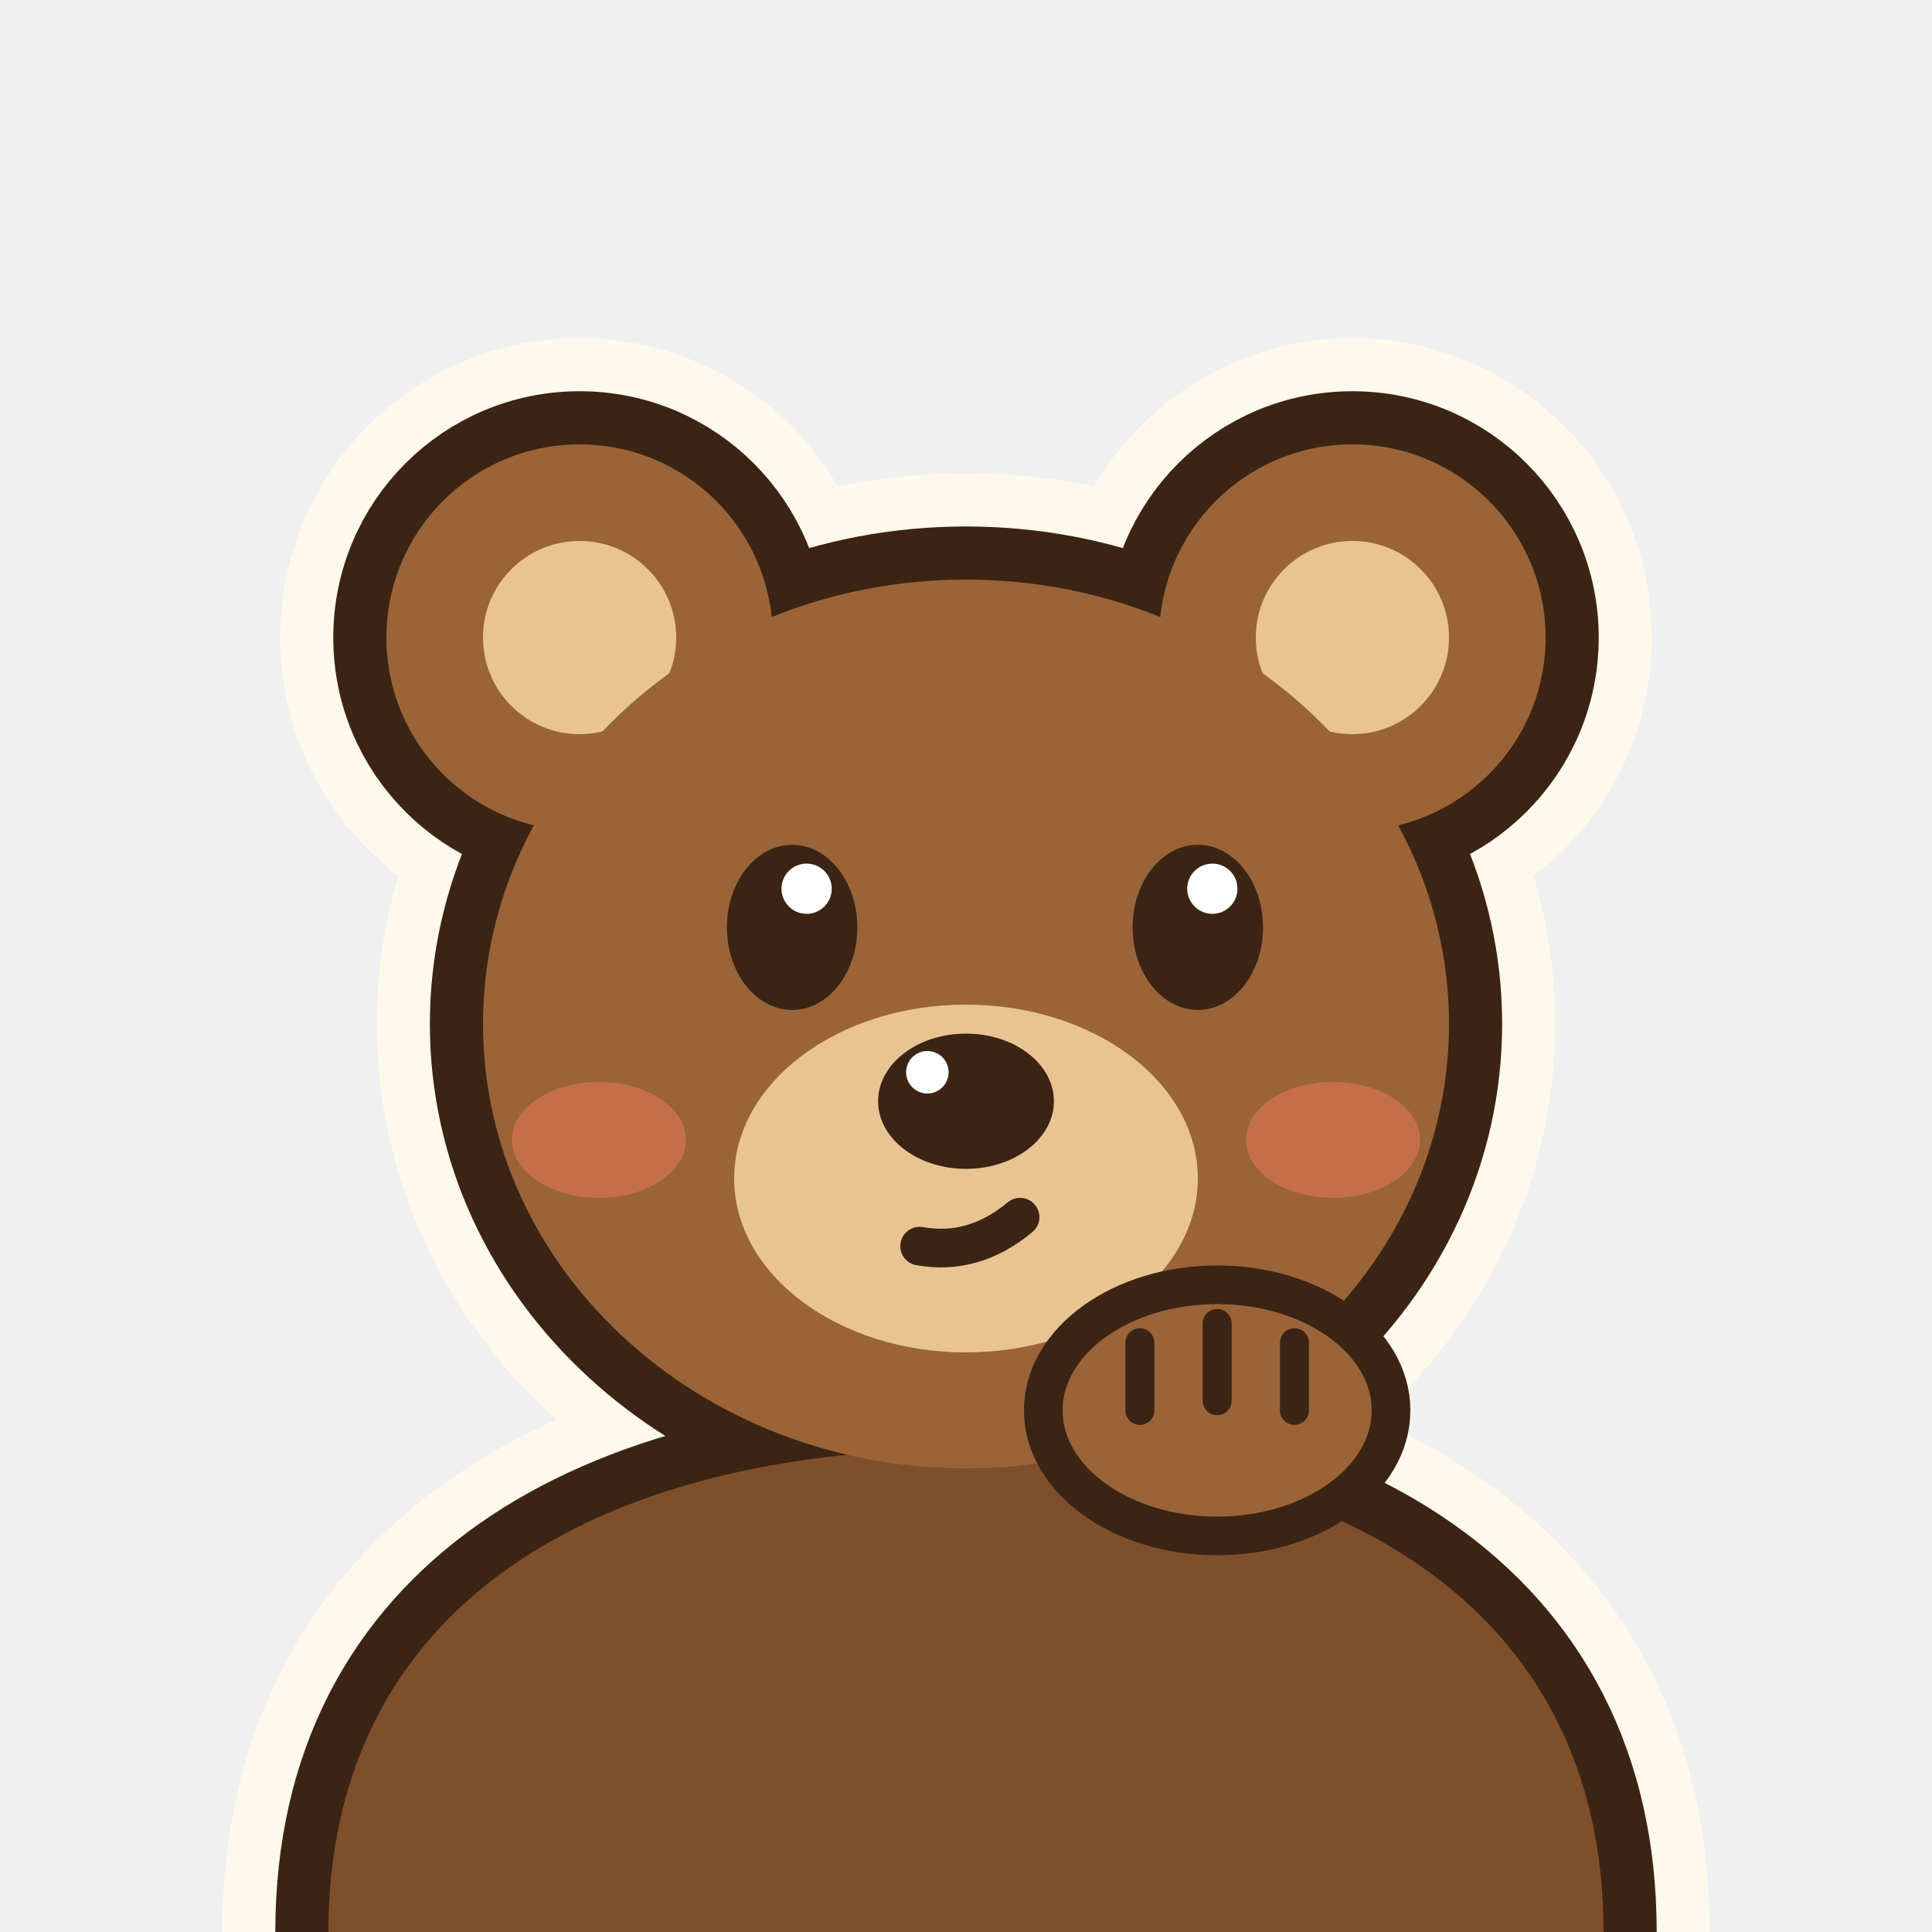
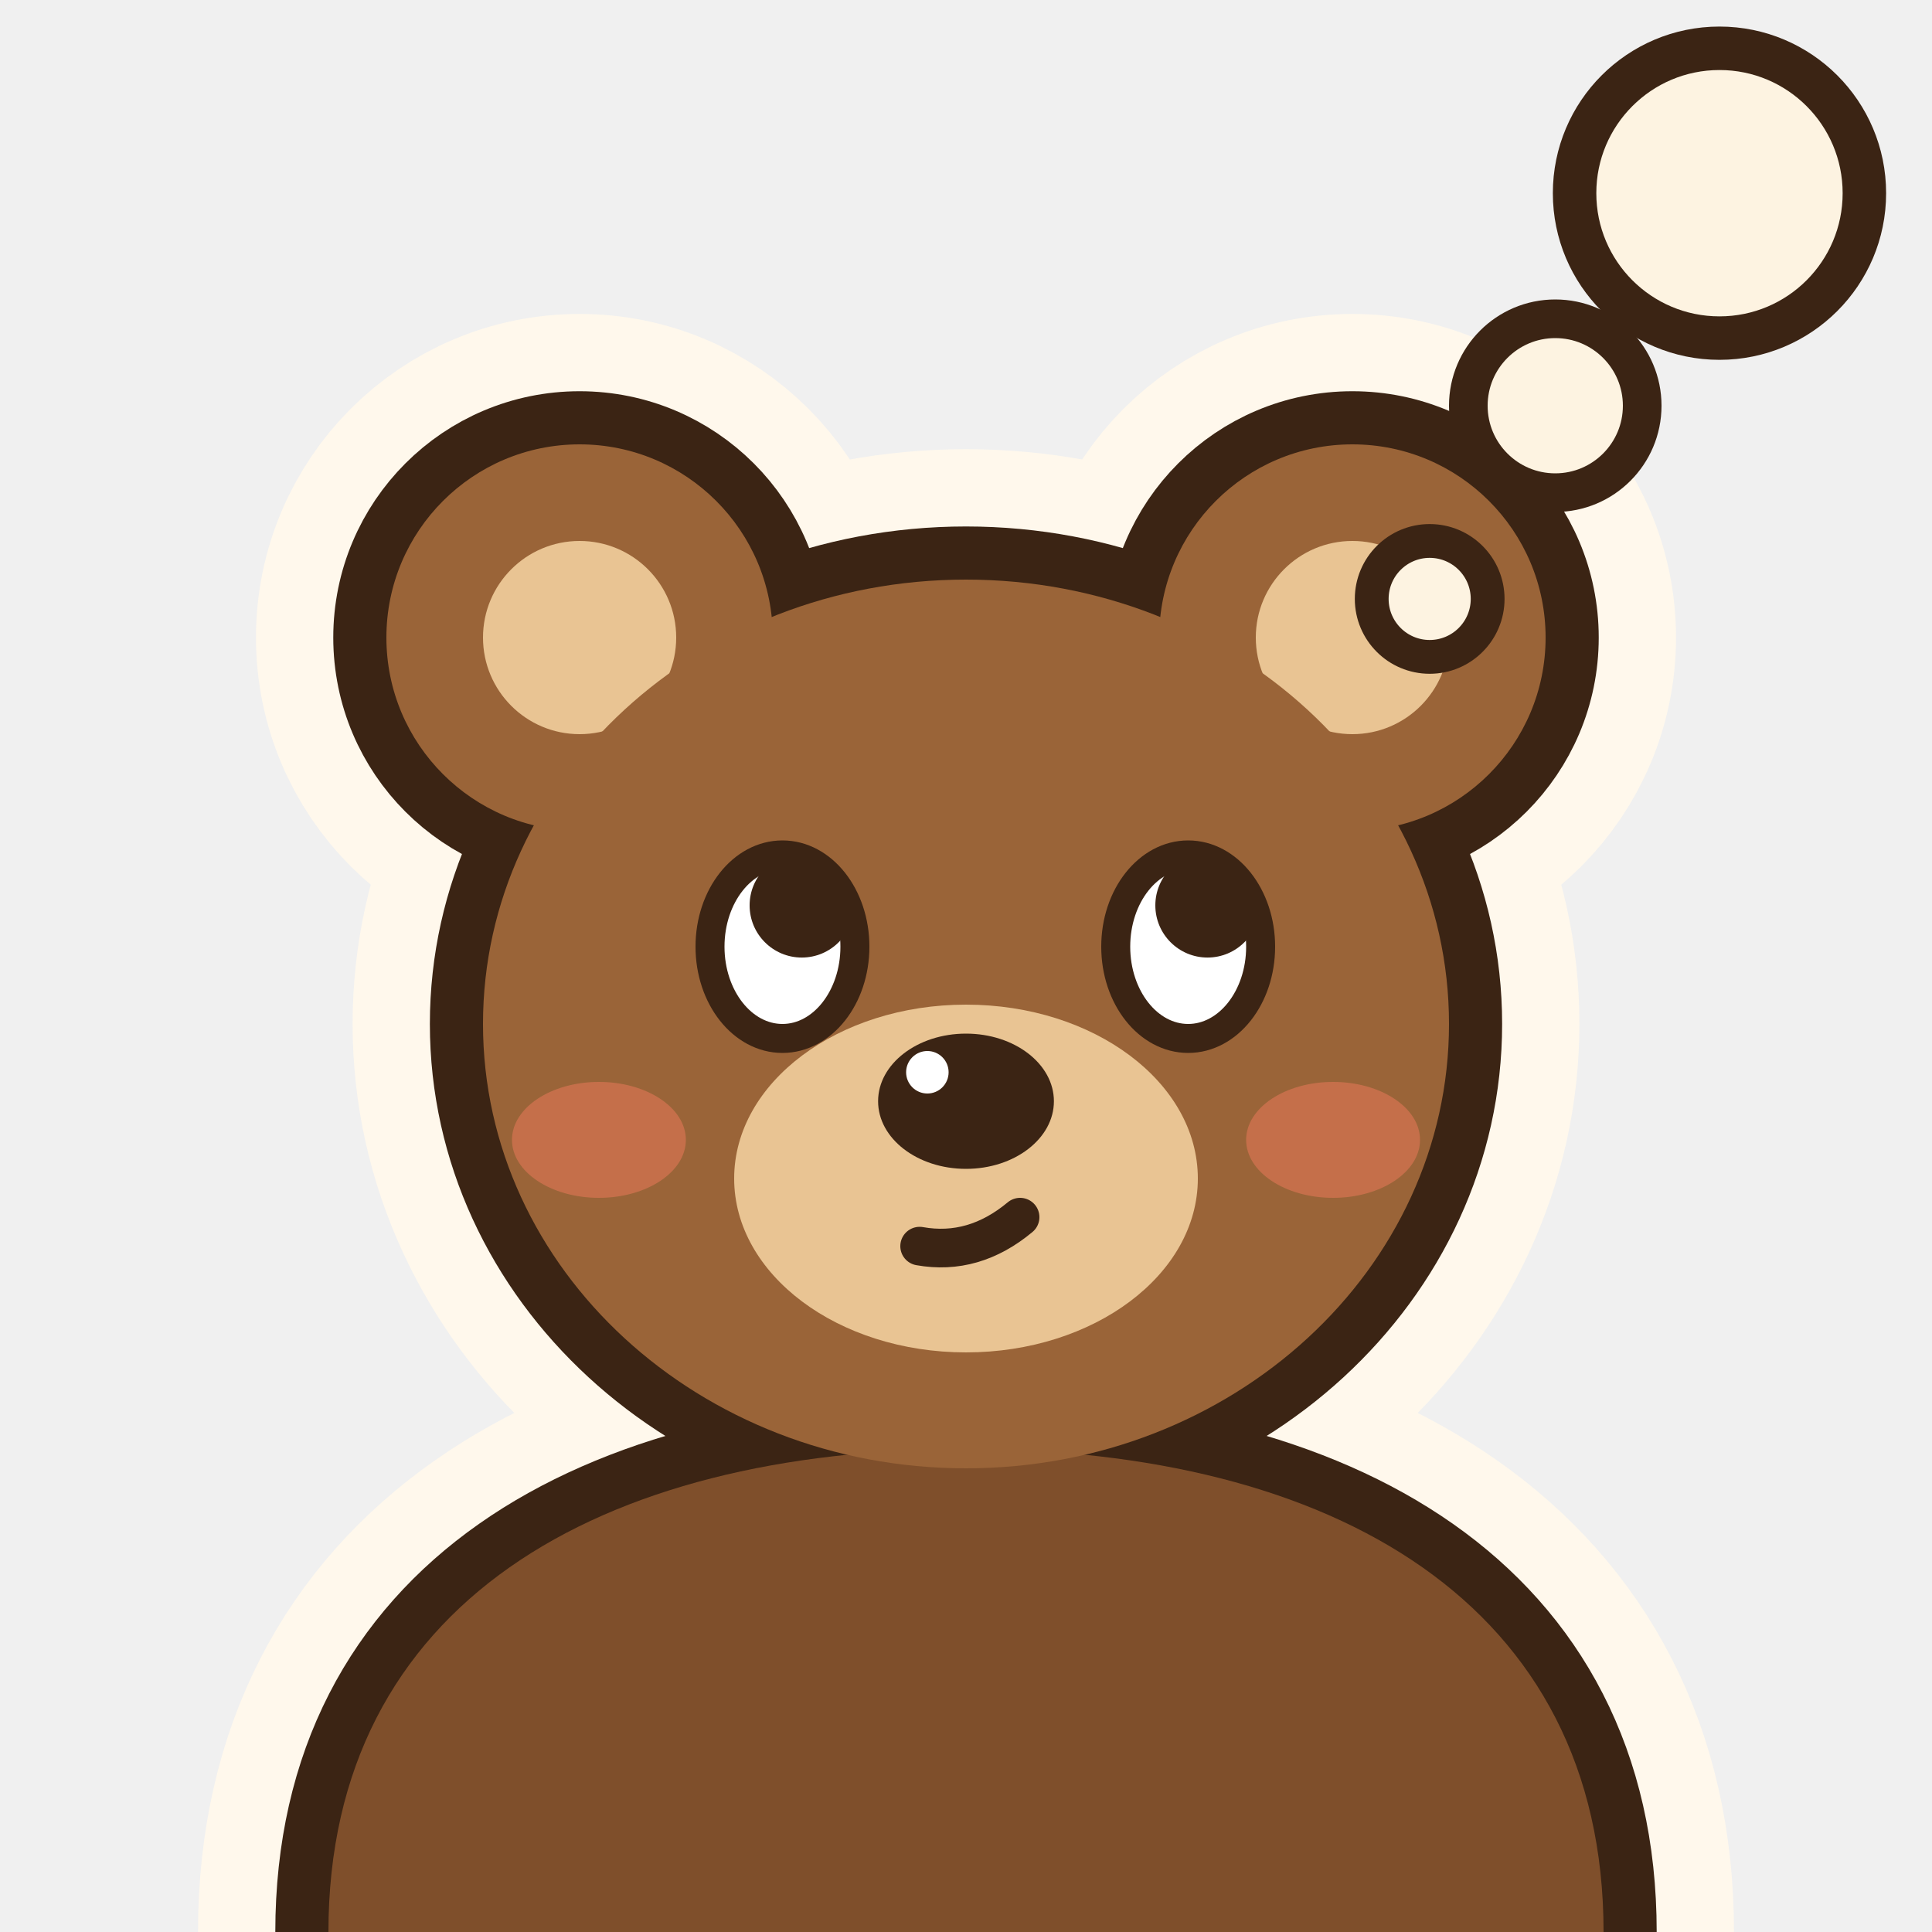
<svg xmlns="http://www.w3.org/2000/svg" viewBox="0 0 200 200">
  <defs>
    <g id="s">
      <path d="M34 200C34 166 62 150 100 150C138 150 166 166 166 200Z" />
      <circle cx="60" cy="66" r="20" />
      <circle cx="140" cy="66" r="20" />
      <circle cx="60" cy="66" r="10" />
      <circle cx="140" cy="66" r="10" />
      <ellipse cx="100" cy="106" rx="50" ry="46" />
    </g>
  </defs>
  <g stroke-linejoin="round" stroke-linecap="round">
-     <use href="#s" fill="#fff8ec" stroke="#fff8ec" stroke-width="22" />
+     <use href="#s" fill="#fff8ec" stroke="#fff8ec" stroke-width="27" />
    <use href="#s" fill="#3b2414" stroke="#3b2414" stroke-width="11" />
    <path d="M34 200C34 166 62 150 100 150C138 150 166 166 166 200Z" fill="#7f4f2b" />
    <circle cx="60" cy="66" r="20" fill="#9a6438" />
    <circle cx="140" cy="66" r="20" fill="#9a6438" />
    <circle cx="60" cy="66" r="10" fill="#e9c493" />
    <circle cx="140" cy="66" r="10" fill="#e9c493" />
    <ellipse cx="100" cy="106" rx="50" ry="46" fill="#9a6438" />
    <ellipse cx="100" cy="122" rx="24" ry="18" fill="#e9c493" />
-     <ellipse cx="82" cy="96" rx="6.75" ry="8.55" fill="#3b2414" />
-     <circle cx="83.5" cy="92" r="2.6" fill="#fff" />
-     <ellipse cx="124" cy="96" rx="6.75" ry="8.55" fill="#3b2414" />
-     <circle cx="125.5" cy="92" r="2.6" fill="#fff" />
+     <ellipse cx="81" cy="98" rx="7.5" ry="9.5" fill="#fff" stroke="#3b2414" stroke-width="3" />
+     <circle cx="83" cy="93.725" r="5.4" fill="#3b2414" />
+     <ellipse cx="123" cy="98" rx="7.5" ry="9.5" fill="#fff" stroke="#3b2414" stroke-width="3" />
+     <circle cx="125" cy="93.725" r="5.4" fill="#3b2414" />
    <ellipse cx="62" cy="118" rx="9" ry="6" fill="#f07a5c" opacity=".5" />
    <ellipse cx="138" cy="118" rx="9" ry="6" fill="#f07a5c" opacity=".5" />
    <ellipse cx="100" cy="114" rx="9.1" ry="7" fill="#3b2414" />
    <circle cx="96" cy="111" r="2.2" fill="#fff" />
    <path d="M95.2 129Q100.8 130 105.6 126" fill="none" stroke="#3b2414" stroke-width="4" />
-     <ellipse cx="126" cy="146" rx="18" ry="13" fill="#9a6438" stroke="#3b2414" stroke-width="4" />
-     <path d="M118 139V146M126 137V145M134 139V146" fill="none" stroke="#3b2414" stroke-width="3" />
+     <circle cx="148" cy="62" r="6" fill="#fdf3e1" stroke="#3b2414" stroke-width="3.5" />
+     <circle cx="161" cy="42" r="9" fill="#fdf3e1" stroke="#3b2414" stroke-width="4" />
+     <circle cx="178" cy="20" r="15" fill="#fdf3e1" stroke="#3b2414" stroke-width="4.5" />
  </g>
</svg>
